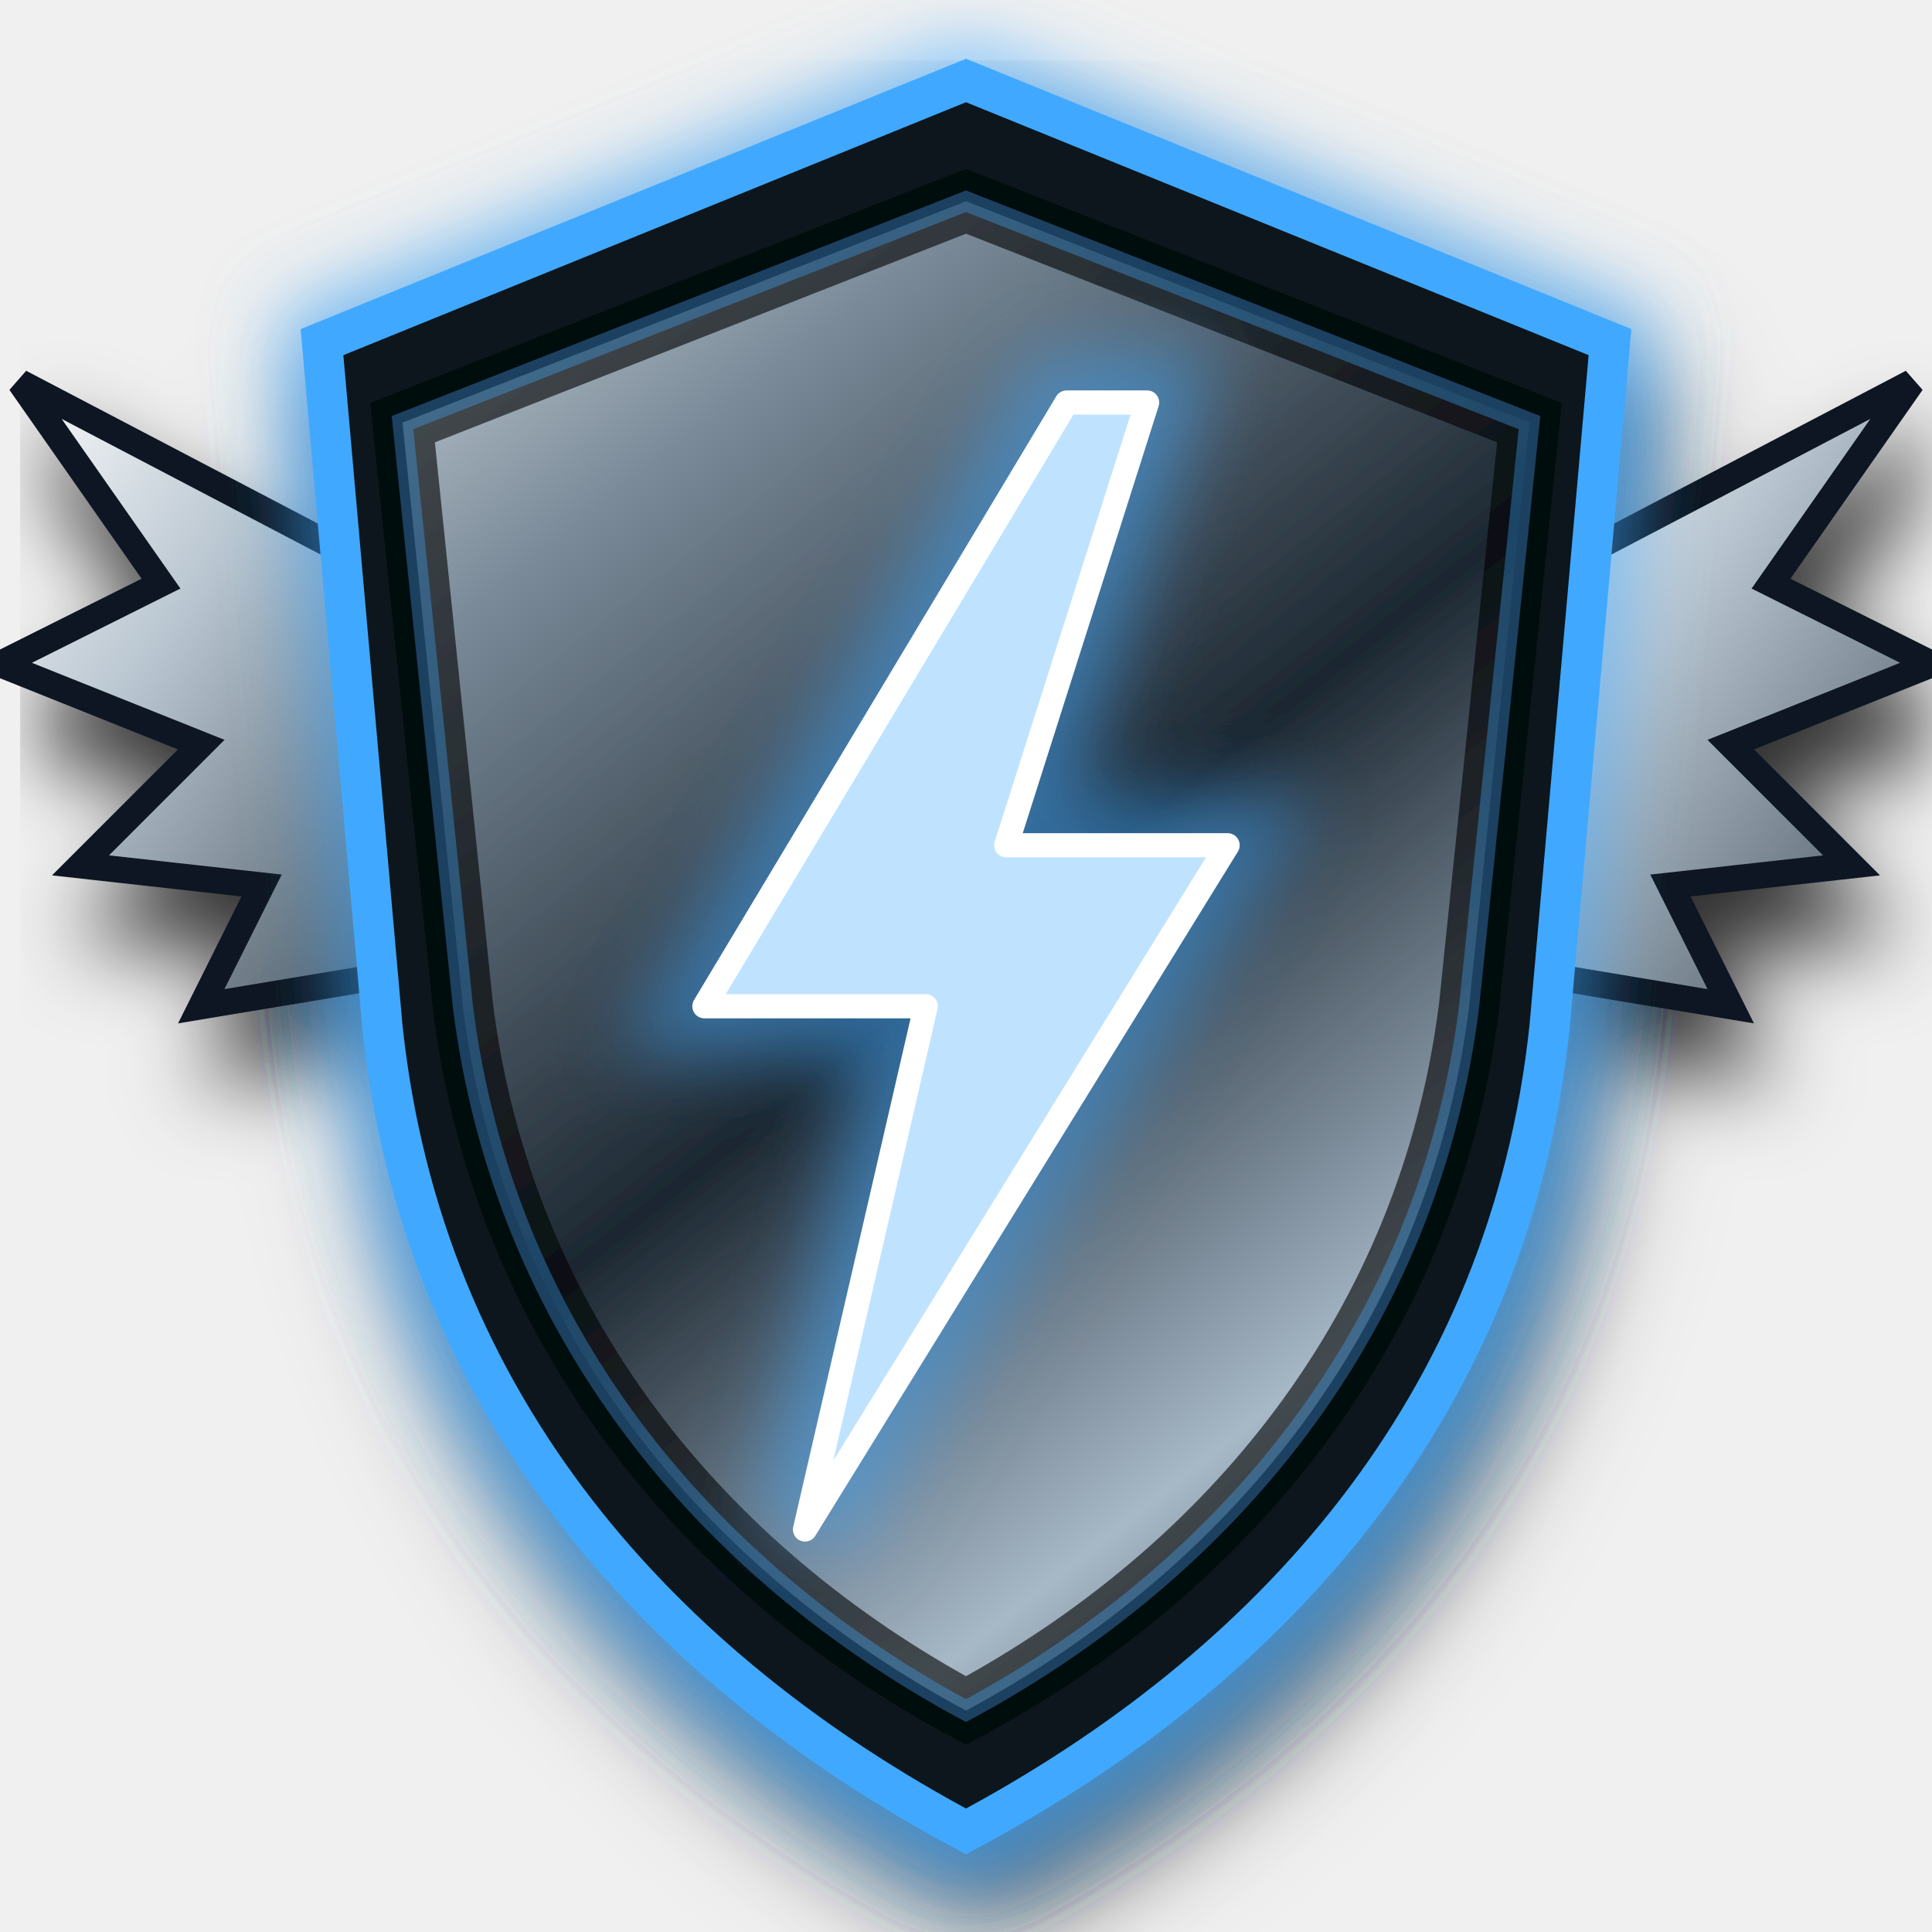
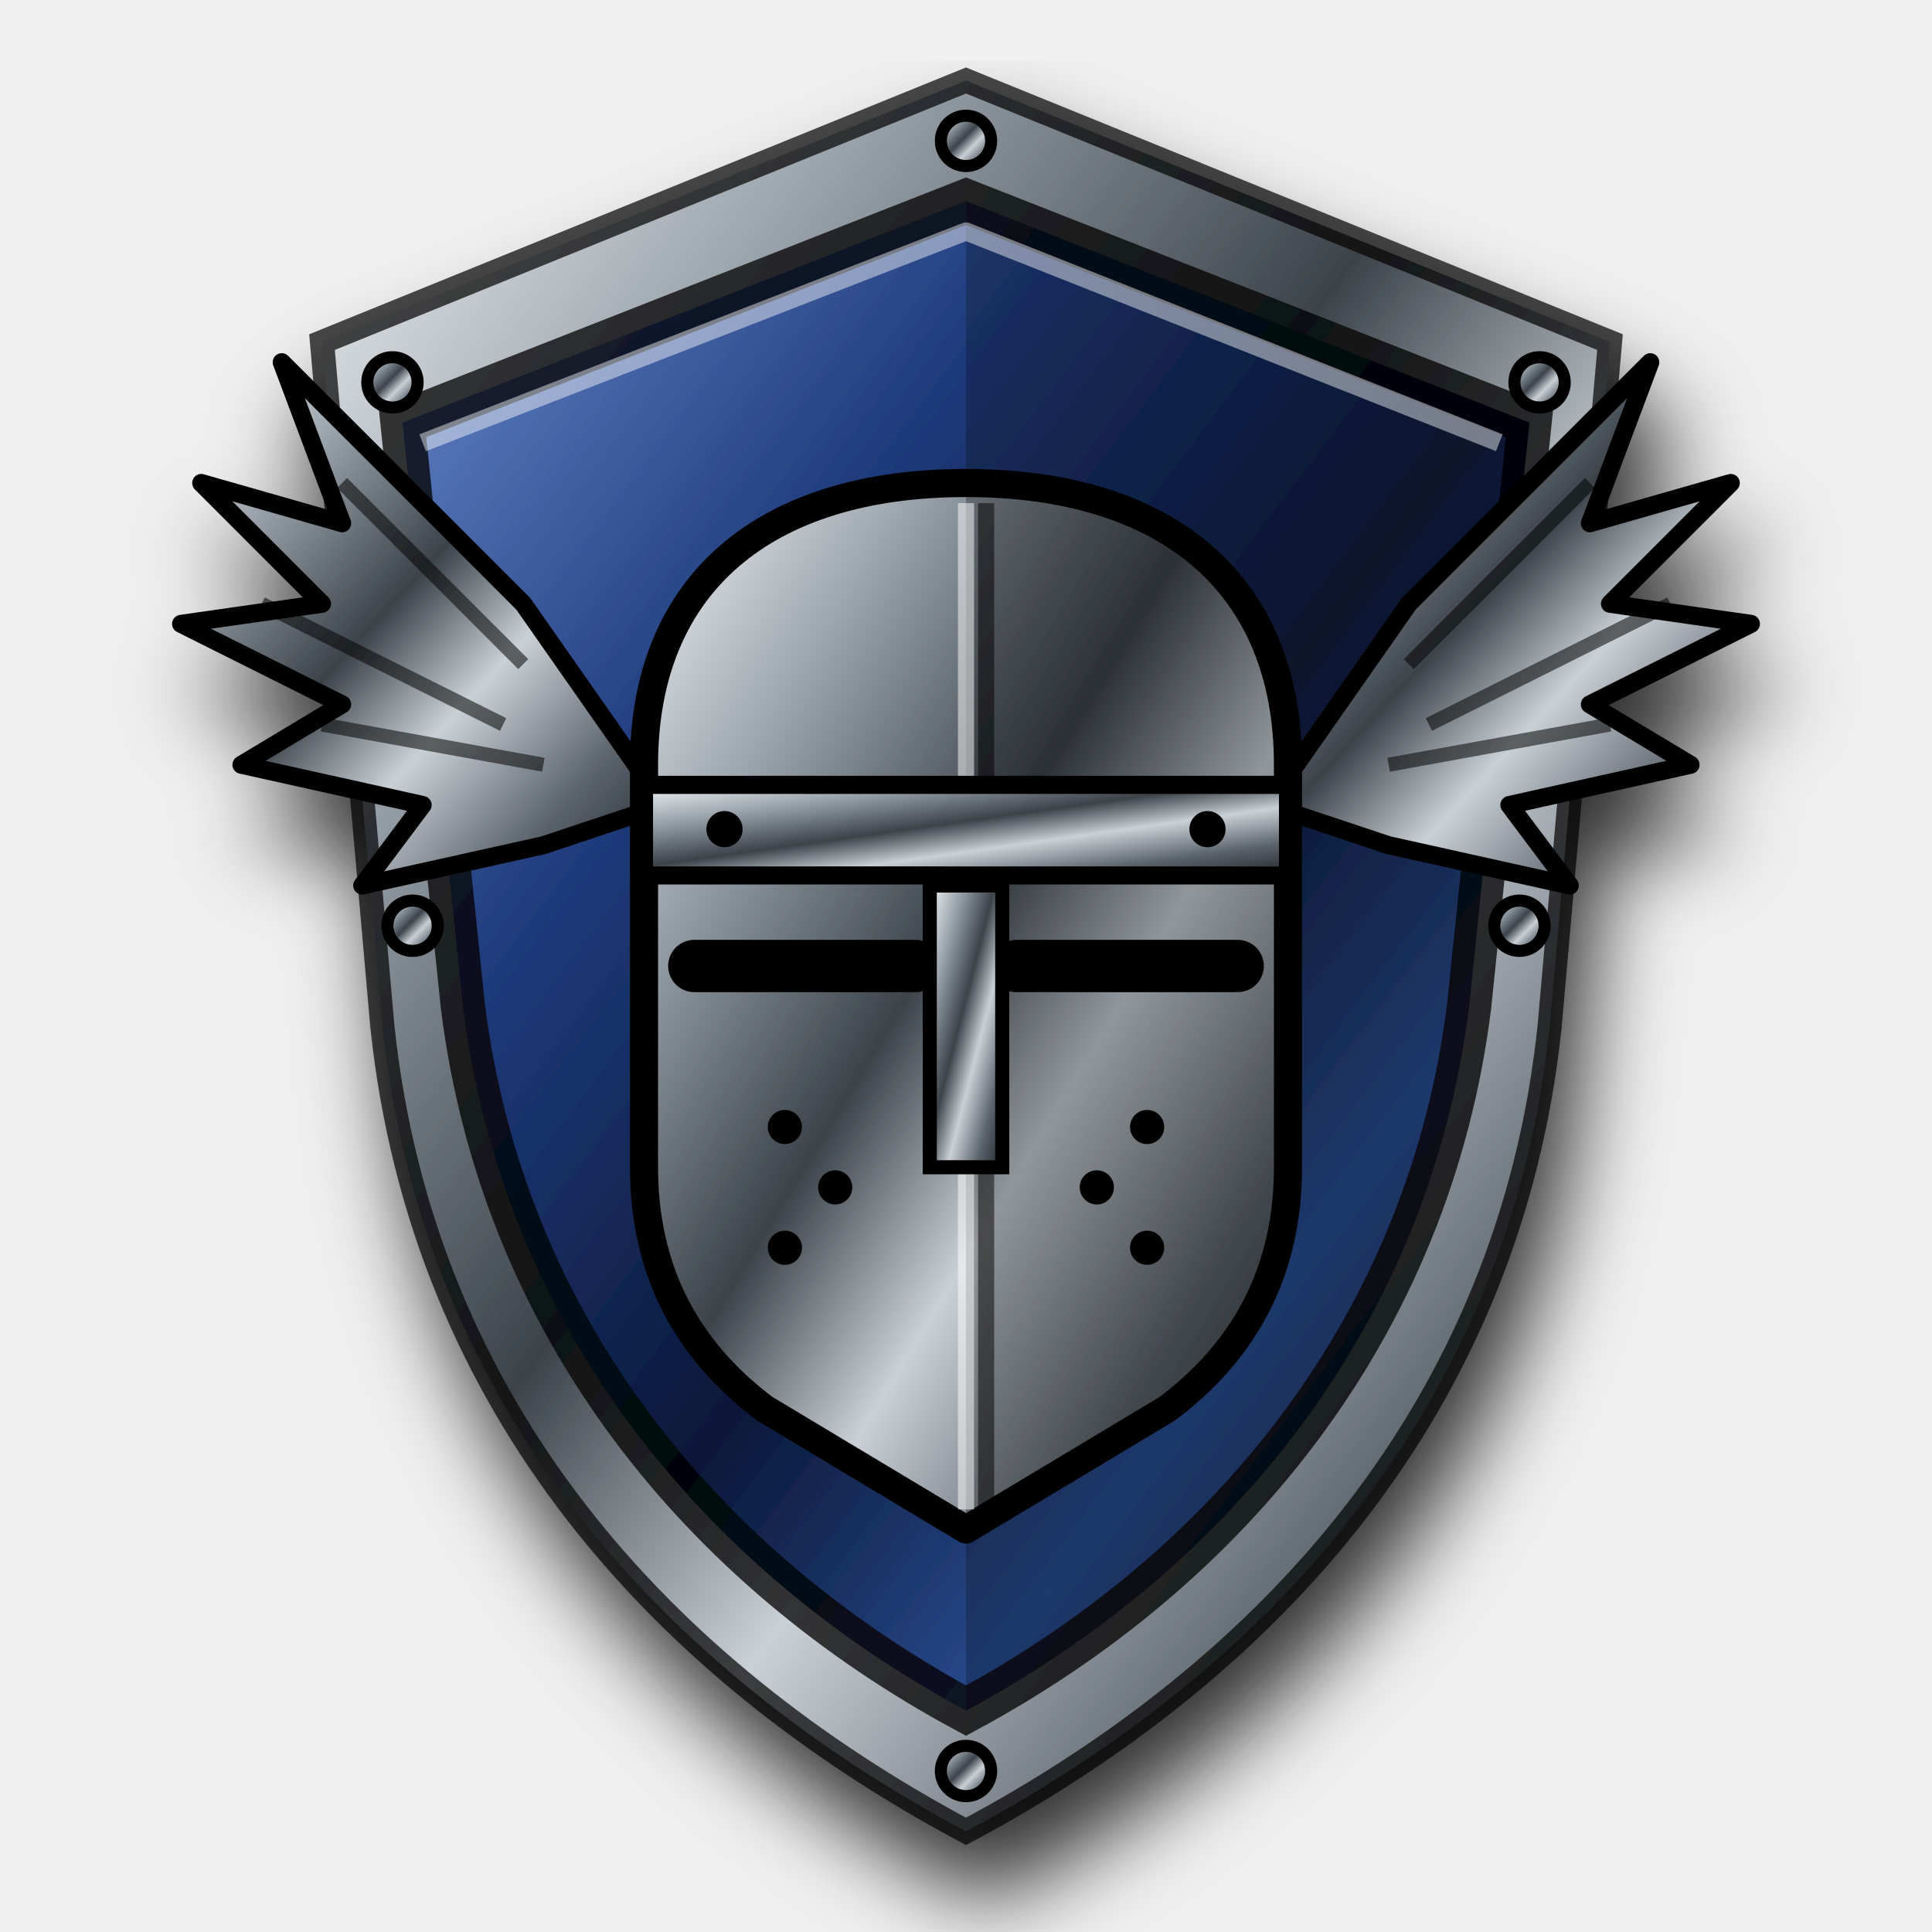
- <svg xmlns="http://www.w3.org/2000/svg" viewBox="0 0 96 96" fill="none" aria-label="Harbinger storm silver and lightning badge">
+ <svg xmlns="http://www.w3.org/2000/svg" viewBox="0 0 96 96" fill="none" aria-label="Harbinger silver winged helm badge">
  <defs>
-     <linearGradient id="face" x1="15" y1="8" x2="79" y2="89" gradientUnits="userSpaceOnUse">
-       <stop offset="0" stop-color="#e6edf3" />
-       <stop offset="0.22" stop-color="#7a8a98" />
-       <stop offset="0.5" stop-color="#1c2731" />
-       <stop offset="0.76" stop-color="#a7b8c7" />
-       <stop offset="1" stop-color="#121a21" />
+     <linearGradient id="rim" x1="0" y1="0" x2="1" y2="1">
+       <stop offset="0" stop-color="#f4f6f8" />
+       <stop offset="0.22" stop-color="#9aa3ab" />
+       <stop offset="0.45" stop-color="#3c434a" />
+       <stop offset="0.62" stop-color="#c9d0d6" />
+       <stop offset="0.82" stop-color="#5b636b" />
+       <stop offset="1" stop-color="#22272c" />
    </linearGradient>
-     <linearGradient id="silver" x1="0" y1="0" x2="1" y2="1">
-       <stop offset="0" stop-color="#ffffff" />
-       <stop offset="0.4" stop-color="#b7c4cf" />
-       <stop offset="1" stop-color="#3d4a55" />
+     <linearGradient id="face" x1="0" y1="0" x2="1" y2="1">
+       <stop offset="0" stop-color="#6a8cd0" />
+       <stop offset="0.3" stop-color="#1e3a7a" />
+       <stop offset="0.55" stop-color="#0a1838" />
+       <stop offset="0.75" stop-color="#28488a" />
+       <stop offset="1" stop-color="#060c1c" />
    </linearGradient>
-     <filter id="g" x="-50%" y="-50%" width="200%" height="200%">
-       <feGaussianBlur stdDeviation="1.8" />
-     </filter>
+     <linearGradient id="helm" x1="0" y1="0" x2="1" y2="1">
+       <stop offset="0" stop-color="#f4f6f8" />
+       <stop offset="0.22" stop-color="#9aa3ab" />
+       <stop offset="0.45" stop-color="#3c434a" />
+       <stop offset="0.62" stop-color="#c9d0d6" />
+       <stop offset="0.82" stop-color="#5b636b" />
+       <stop offset="1" stop-color="#22272c" />
+     </linearGradient>
+     <linearGradient id="wing" x1="0" y1="0" x2="1" y2="1">
+       <stop offset="0" stop-color="#f4f6f8" />
+       <stop offset="0.22" stop-color="#9aa3ab" />
+       <stop offset="0.45" stop-color="#3c434a" />
+       <stop offset="0.62" stop-color="#c9d0d6" />
+       <stop offset="0.82" stop-color="#5b636b" />
+       <stop offset="1" stop-color="#22272c" />
+     </linearGradient>
    <filter id="s">
      <feDropShadow dx="1" dy="3" stdDeviation="2.2" flood-opacity=".8" />
    </filter>
  </defs>
  <g filter="url(#s)">
-     <path d="M22 30 1 19l7 10-8 4 10 4-6 6 9 1-3 6 12-2z" fill="url(#silver)" stroke="#0d1620" stroke-width="1.3" />
-     <path d="M74 30 95 19l-7 10 8 4-10 4 6 6-9 1 3 6-12-2z" fill="url(#silver)" stroke="#0d1620" stroke-width="1.3" />
-     <path d="M48 4 80 17l-3 34C75 70 63 83 48 91 33 83 21 70 19 51l-3-34L48 4Z" stroke="#3fa9ff" stroke-width="4" opacity=".6" filter="url(#g)" />
-     <path d="M48 4 80 17l-3 34C75 70 63 83 48 91 33 83 21 70 19 51l-3-34L48 4Z" fill="#0f171e" stroke="#3fa9ff" stroke-width="2" />
-     <path d="M48 10 76 21l-3 29C71 66 61 78 48 85 35 78 25 66 23 50l-3-29 28-11Z" fill="url(#face)" stroke="#000" stroke-opacity=".6" stroke-width="3" />
-     <path d="M48 10 76 21l-3 29C71 66 61 78 48 85 35 78 25 66 23 50l-3-29 28-11Z" stroke="#3fa9ff" stroke-opacity=".35" stroke-width="1" />
-     <path d="M53 20 35 50h11l-6 26 21-34H50l7-22z" fill="#3fa9ff" stroke="#3fa9ff" stroke-width="5" opacity=".5" filter="url(#g)" />
-     <path d="M53 20 35 50h11l-6 26 21-34H50l7-22z" fill="#bfe3ff" stroke="#ffffff" stroke-width="1.2" stroke-linejoin="round" />
+     <path d="M48 4 80 17l-3 34C75 70 63 83 48 91 33 83 21 70 19 51l-3-34L48 4Z" fill="url(#rim)" stroke="#000" stroke-opacity=".7" stroke-width="1.2" />
+     <path d="M48 10 76 21l-3 29C71 66 61 78 48 85 35 78 25 66 23 50l-3-29 28-11Z" fill="url(#face)" stroke="#000" stroke-opacity=".75" stroke-width="2.2" />
+     <path d="M48 10 76 21l-3 29C71 66 61 78 48 85Z" fill="#000" opacity=".22" />
+     <path d="M21 22 48 11.5 74.5 22" stroke="#fff" stroke-opacity=".45" stroke-width=".9" stroke-linejoin="round" />
+     <circle cx="48" cy="7" r="1.25" fill="url(#rim)" stroke="#000" stroke-width=".6" />
+     <circle cx="19.5" cy="19" r="1.25" fill="url(#rim)" stroke="#000" stroke-width=".6" />
+     <circle cx="76.5" cy="19" r="1.25" fill="url(#rim)" stroke="#000" stroke-width=".6" />
+     <circle cx="20.5" cy="46" r="1.25" fill="url(#rim)" stroke="#000" stroke-width=".6" />
+     <circle cx="75.5" cy="46" r="1.25" fill="url(#rim)" stroke="#000" stroke-width=".6" />
+     <circle cx="48" cy="88" r="1.25" fill="url(#rim)" stroke="#000" stroke-width=".6" />
+     <path d="M33 40L26 30L14 18L17 26L10 24L16 30L9 31L17 35L12 38L21 40L18 44L27 42Z" fill="url(#wing)" stroke="#050505" stroke-width=".9" stroke-linejoin="round" />
+     <path d="M 63 40 L 70 30 L 82 18 L 79 26 L 86 24 L 80 30 L 87 31 L 79 35 L 84 38 L 75 40 L 78 44 L 69 42 Z" fill="url(#wing)" stroke="#050505" stroke-width=".9" stroke-linejoin="round" />
+     <path d="M17 24l9 9M13 30l12 6M16 36l11 2M79 24l-9 9M83 30l-12 6M80 36l-11 2" stroke="#050505" stroke-opacity=".55" stroke-width=".7" />
+     <g transform="translate(0 3)">
+       <path d="M48 21c-10 0-16 5-16 14v20c0 5 2 9 6 12l10 6 10-6c4-3 6-7 6-12V35c0-9-6-14-16-14z" fill="url(#helm)" stroke="#050505" stroke-width="1.4" stroke-linejoin="round" />
+       <path d="M48 21c10 0 16 5 16 14v20c0 5-2 9-6 12l-10 6z" fill="#000" opacity=".28" />
+       <path d="M48 22v50" stroke="#fff" stroke-opacity=".5" stroke-width=".8" />
+       <path d="M49 22v50" stroke="#000" stroke-opacity=".5" stroke-width=".8" />
+       <path d="M32 36h32v4.5H32z" fill="url(#helm)" stroke="#050505" stroke-width=".9" />
+       <circle cx="36" cy="38.2" r=".9" fill="#050505" />
+       <circle cx="60" cy="38.2" r=".9" fill="#050505" />
+       <path d="M34.5 45h11M50.5 45h11" stroke="#050505" stroke-width="2.6" stroke-linecap="round" />
+       <path d="M46.2 41v14h3.6V41z" fill="url(#helm)" stroke="#050505" stroke-width=".7" />
+       <circle cx="39" cy="53" r=".85" fill="#050505" />
+       <circle cx="41.5" cy="56" r=".85" fill="#050505" />
+       <circle cx="39" cy="59" r=".85" fill="#050505" />
+       <circle cx="57" cy="53" r=".85" fill="#050505" />
+       <circle cx="54.5" cy="56" r=".85" fill="#050505" />
+       <circle cx="57" cy="59" r=".85" fill="#050505" />
+     </g>
  </g>
</svg>
